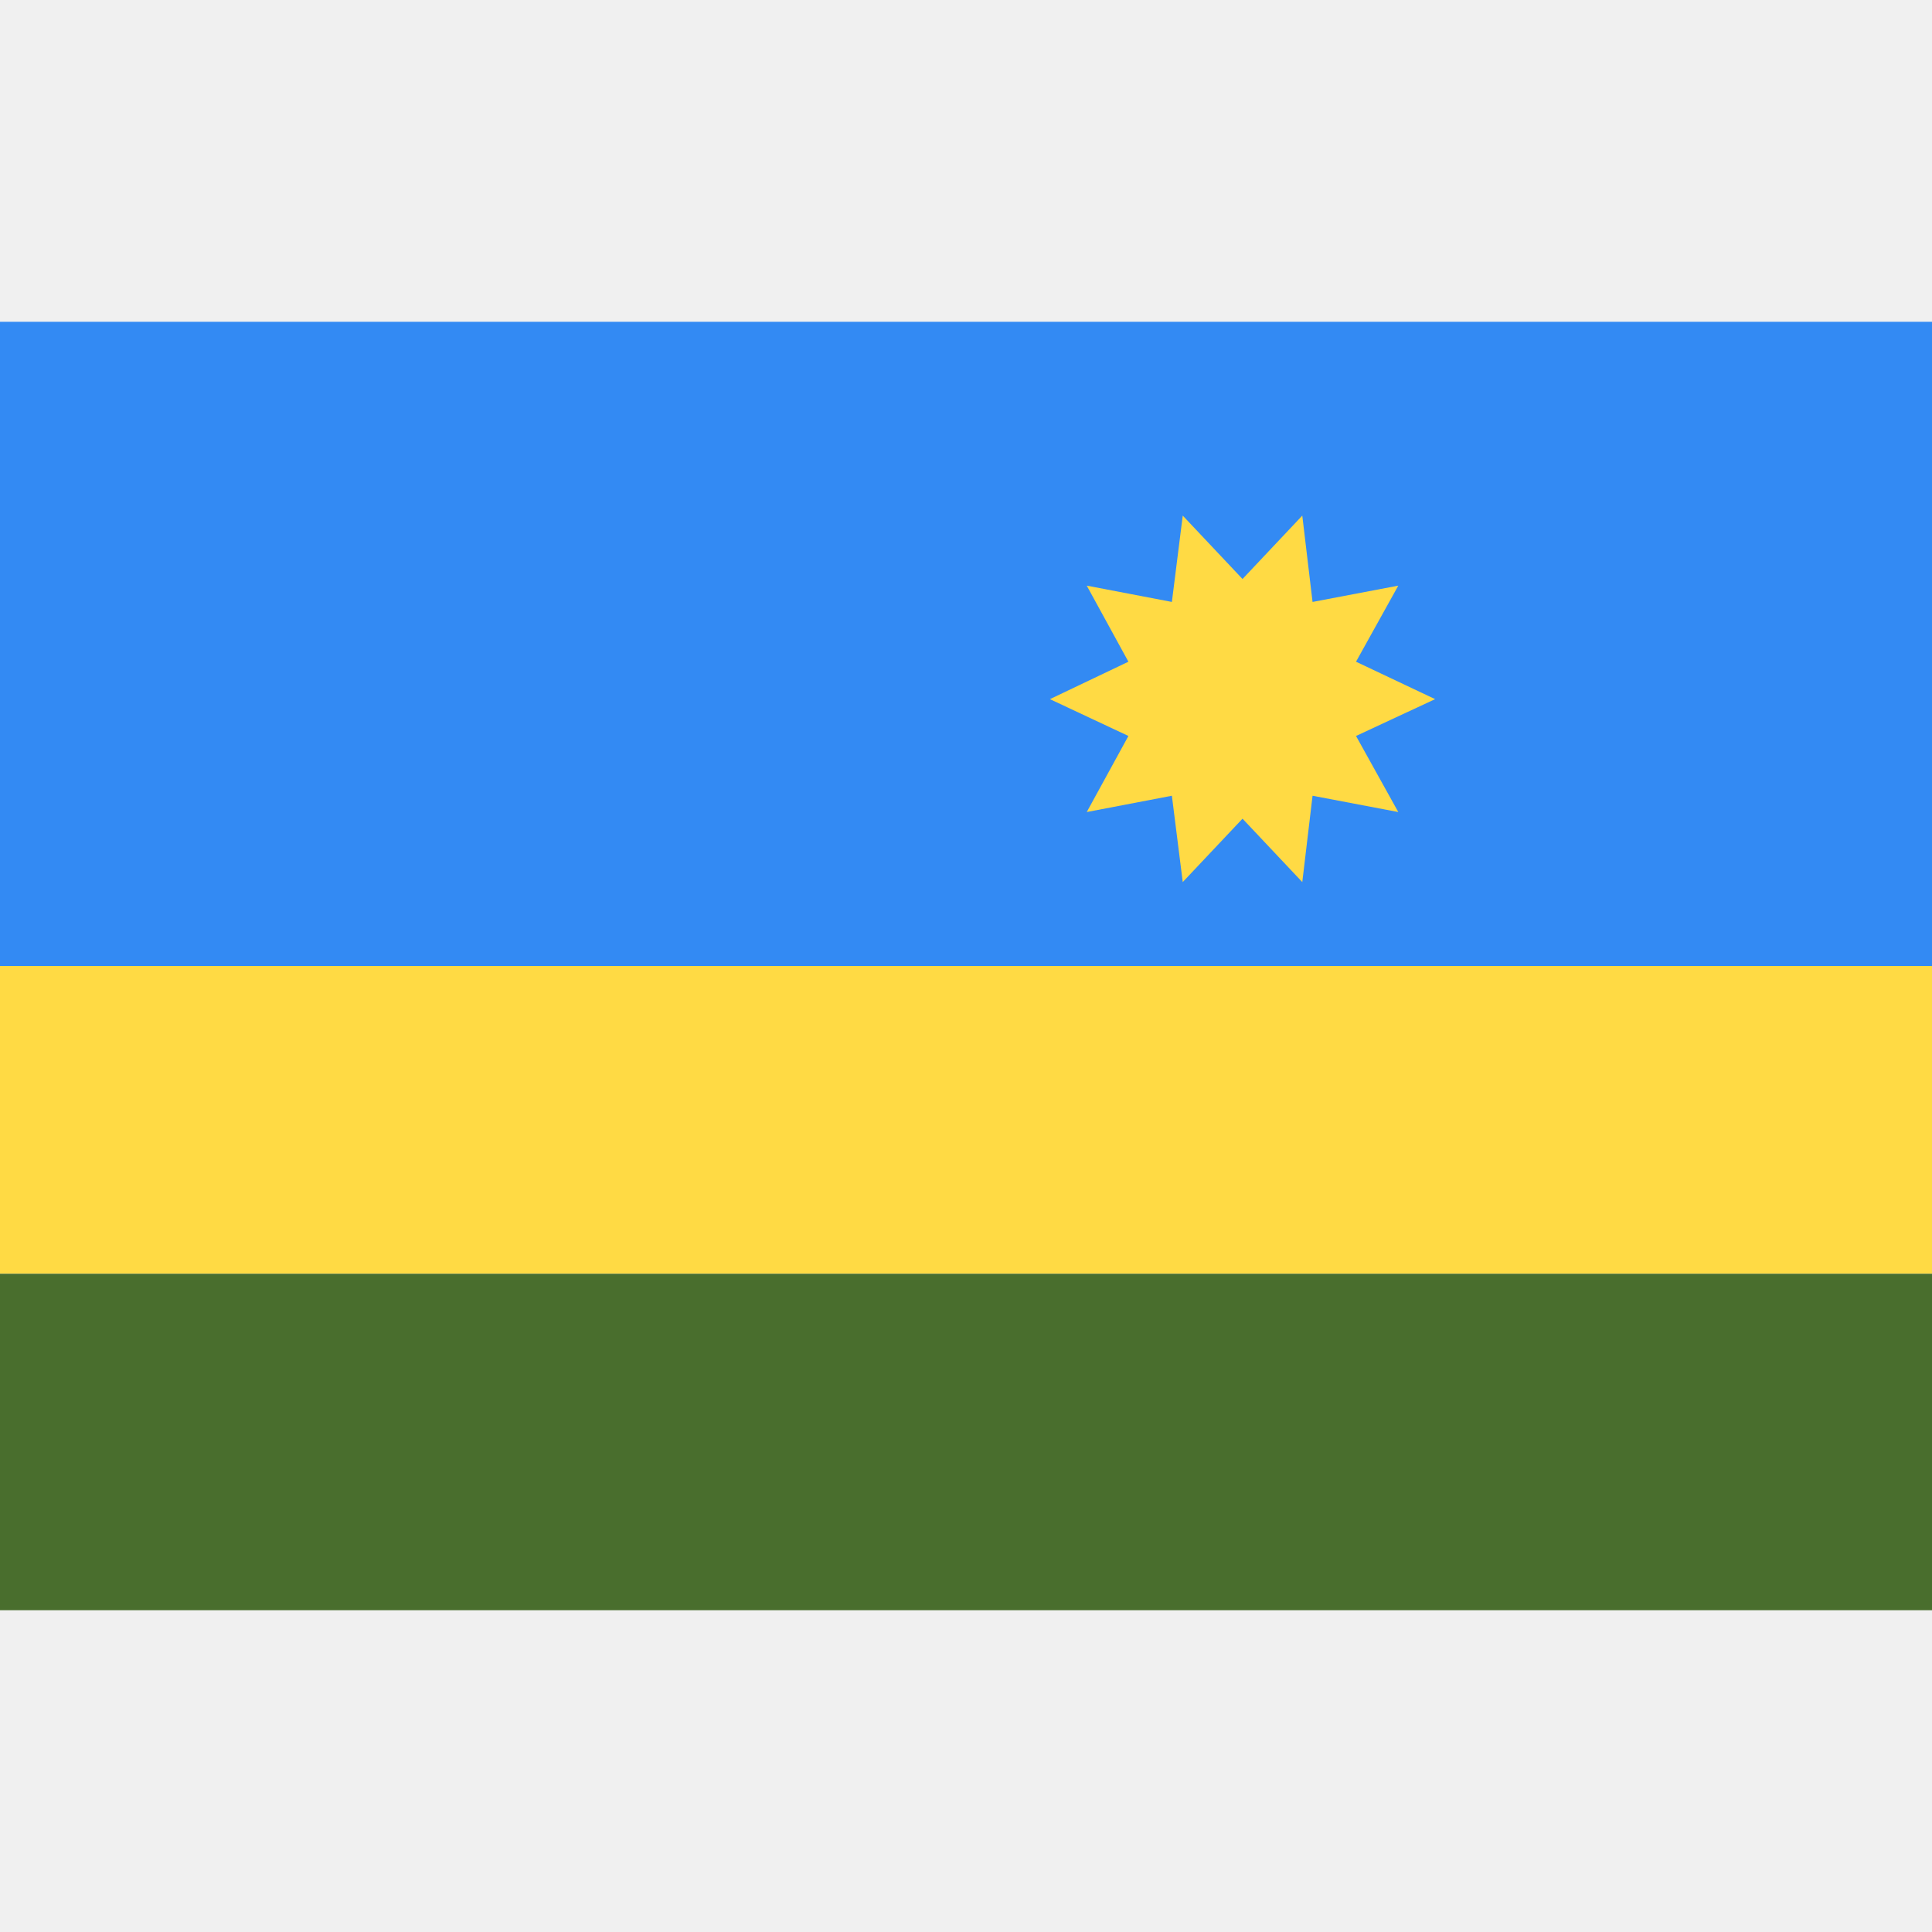
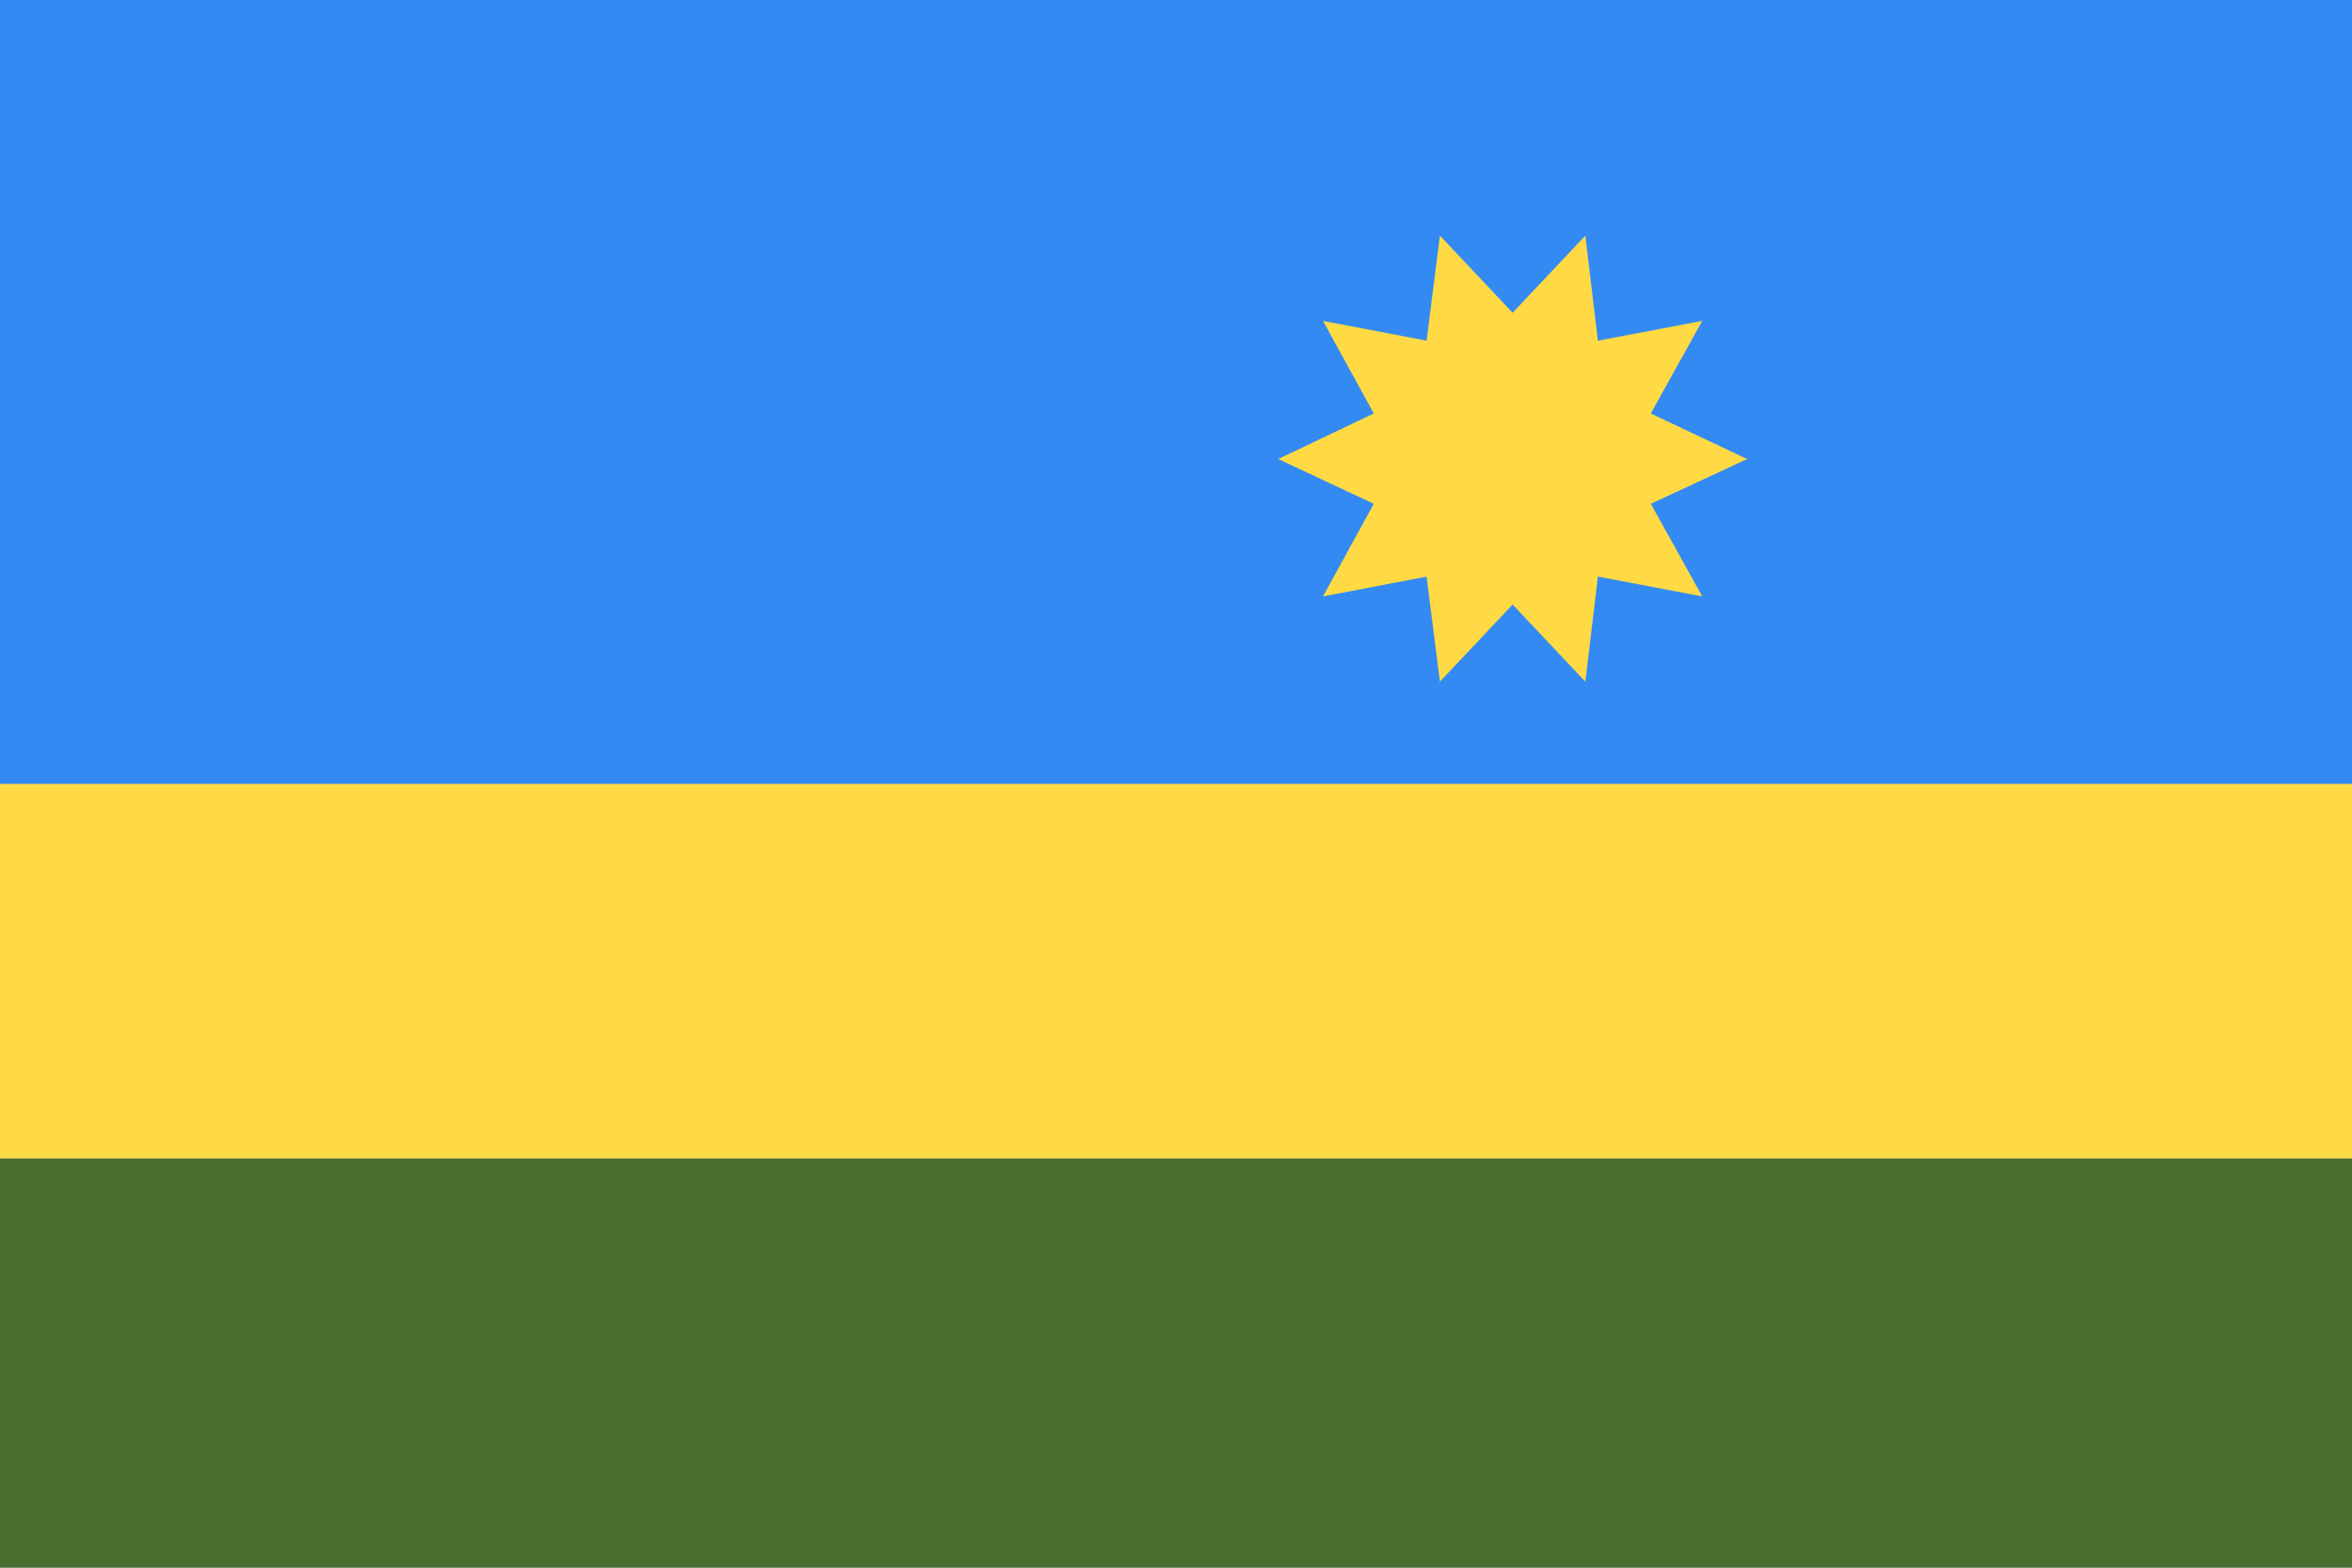
- <svg xmlns="http://www.w3.org/2000/svg" width="32" height="32" viewBox="0 0 32 32" fill="none">
-   <path d="M32 5.33H0V26.66H32V5.33Z" fill="#338AF3" />
-   <path d="M32 16H0V21.1H32V16Z" fill="#FFDA44" />
-   <path d="M32 21.1H0V26.67H32V21.1Z" fill="#496E2D" />
-   <path d="M17.39 11.58L18.69 12.19L18 13.45L19.41 13.18L19.59 14.61L20.58 13.56L21.57 14.61L21.74 13.18L23.16 13.45L22.46 12.19L23.77 11.58L22.46 10.96L23.16 9.7L21.74 9.97L21.57 8.54L20.58 9.59L19.59 8.54L19.41 9.97L18 9.7L18.69 10.96L17.39 11.58Z" fill="#FFDA44" />
+ <svg xmlns="http://www.w3.org/2000/svg" width="24" height="16" viewBox="0 0 24 16" fill="none">
+   <g id="RW" clip-path="url(#clip0_2253_3468)">
+     <path id="Vector" d="M24 -0.003H0V15.995H24V-0.003Z" fill="#338AF3" />
+     <path id="Vector_2" d="M24 8H0V11.825H24V8Z" fill="#FFDA44" />
+     <path id="Vector_3" d="M24 11.825H0V16.003H24V11.825Z" fill="#496E2D" />
+     <path id="Vector_4" d="M13.043 4.685L14.018 5.142L13.5 6.087L14.557 5.885L14.693 6.957L15.435 6.17L16.177 6.957L16.305 5.885L17.37 6.087L16.845 5.142L17.828 4.685L16.845 4.22L17.37 3.275L16.305 3.477L16.177 2.405L15.435 3.192L14.693 2.405L14.557 3.477L13.5 3.275L14.018 4.22L13.043 4.685V4.685Z" fill="#FFDA44" />
+   </g>
+   <defs>
+     <clipPath id="clip0_2253_3468">
+       <rect width="24" height="16" fill="white" />
+     </clipPath>
+   </defs>
</svg>
